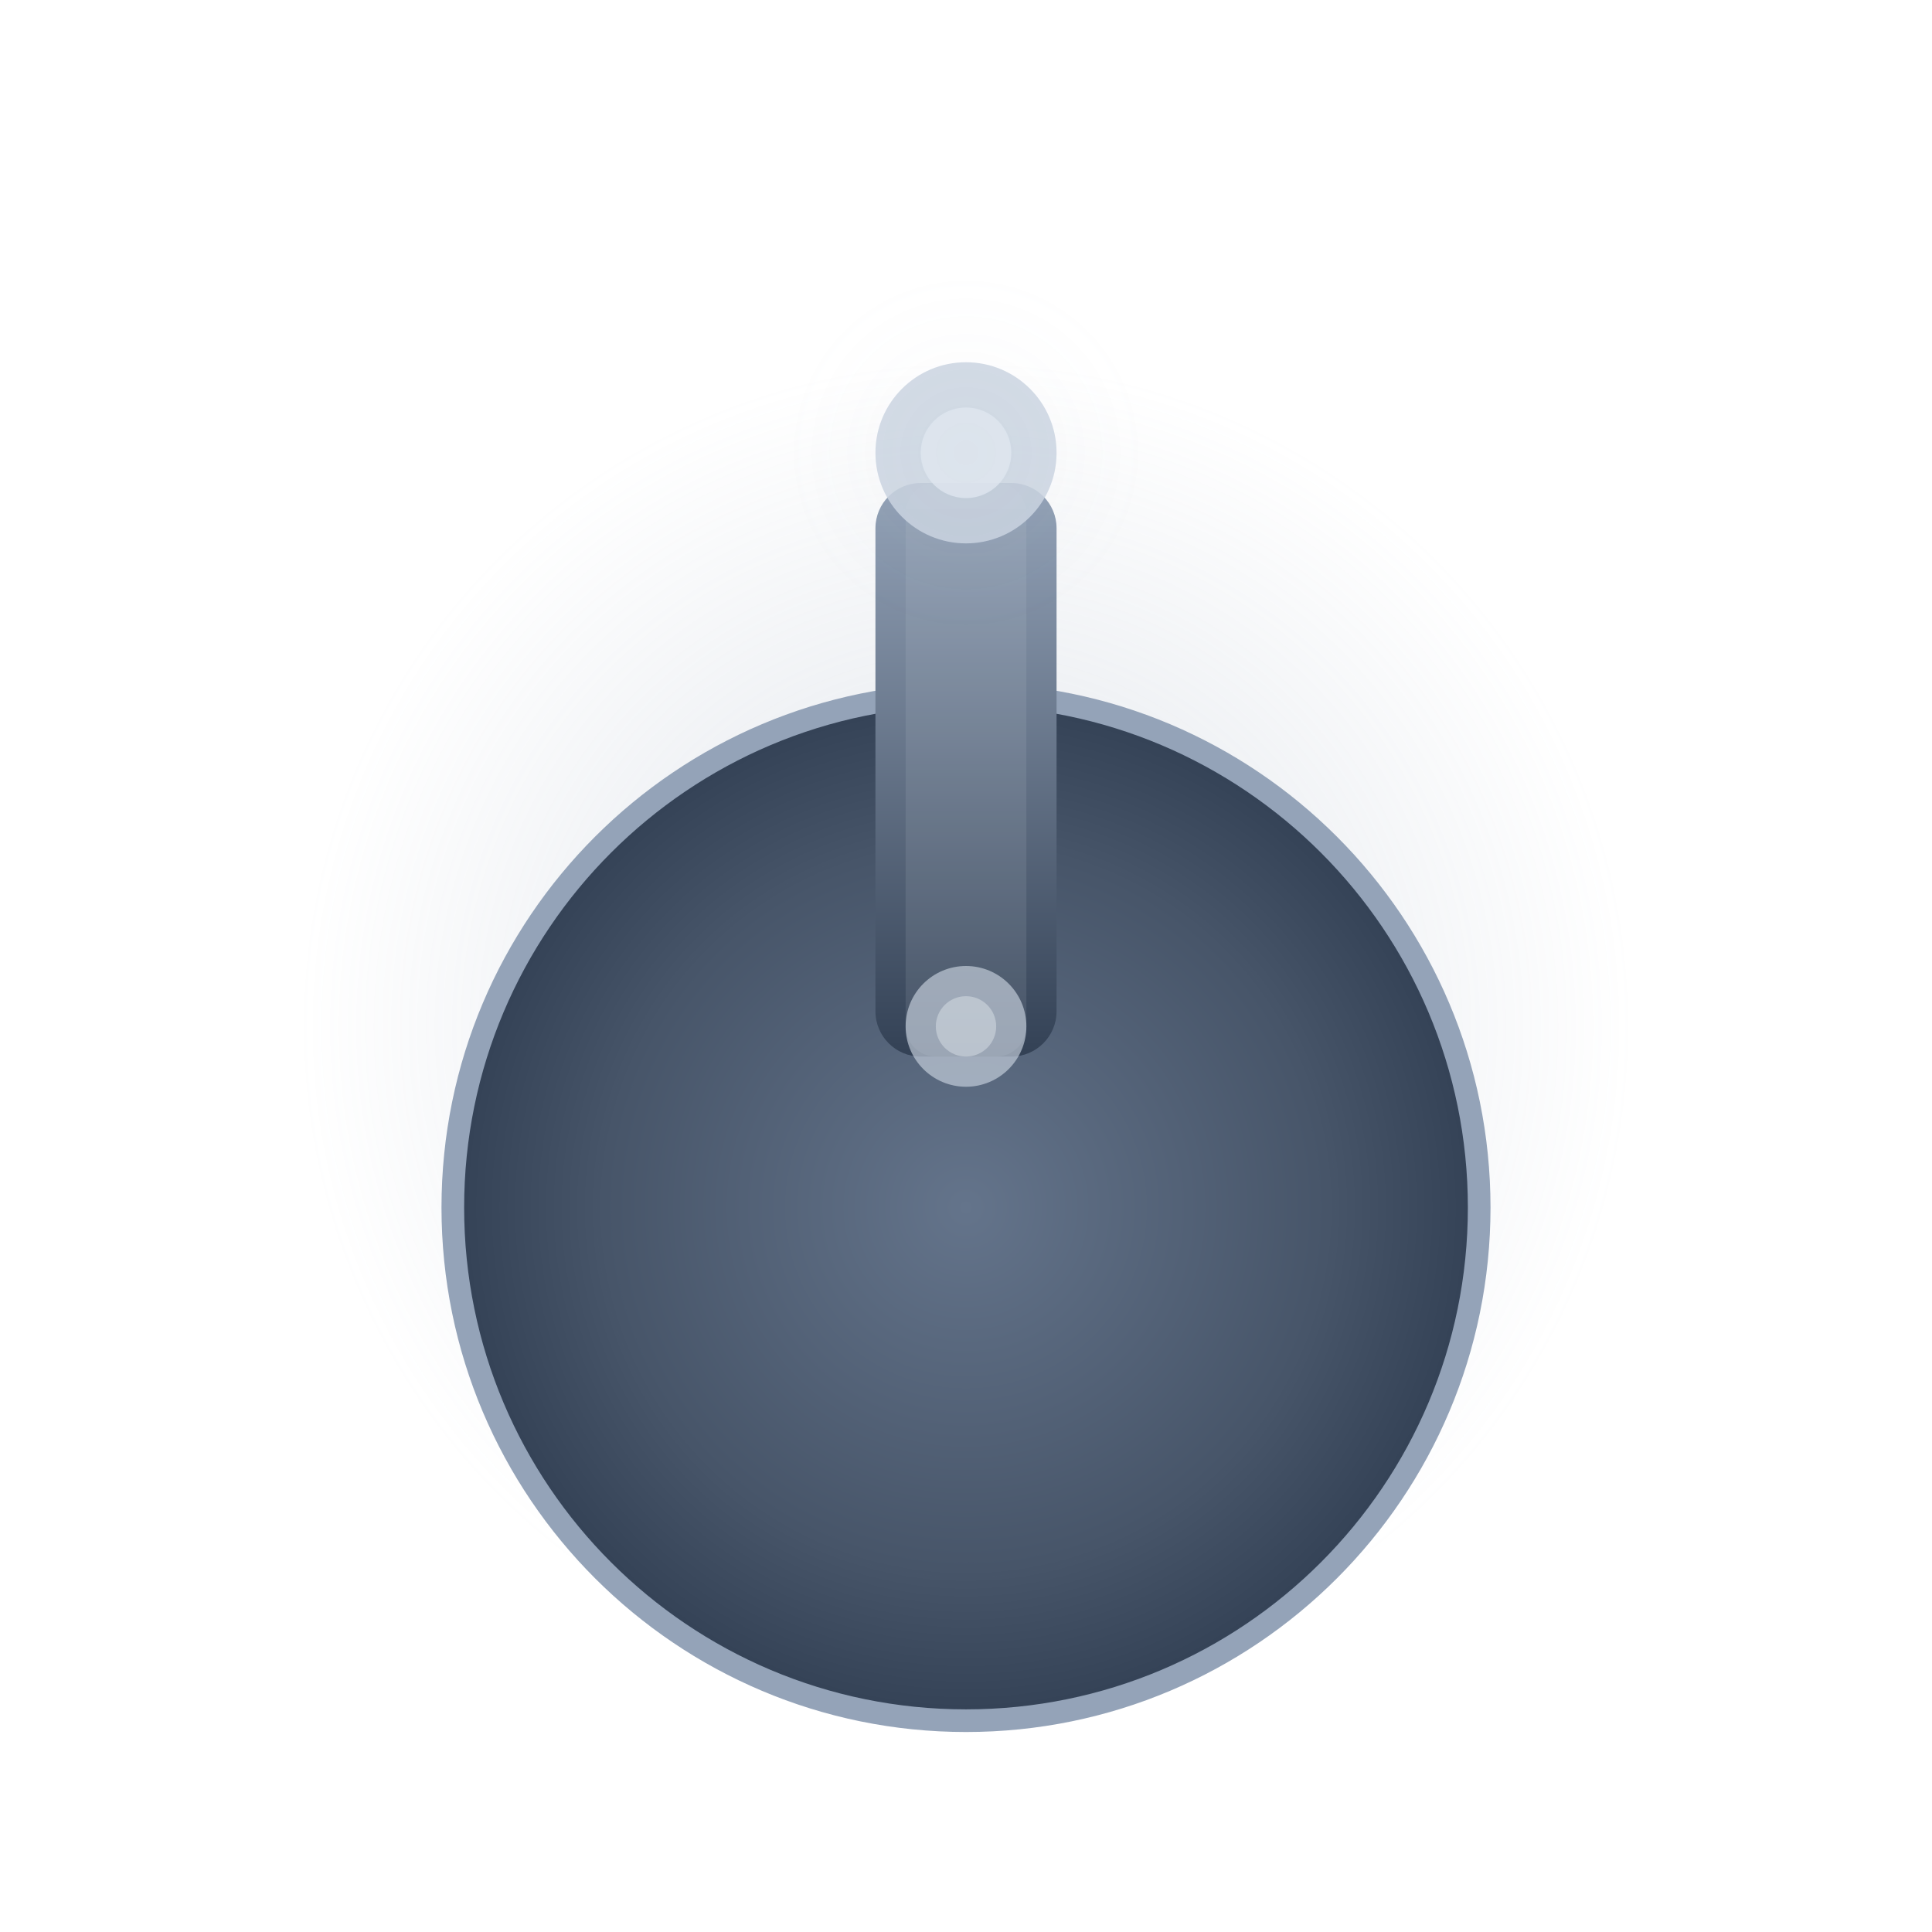
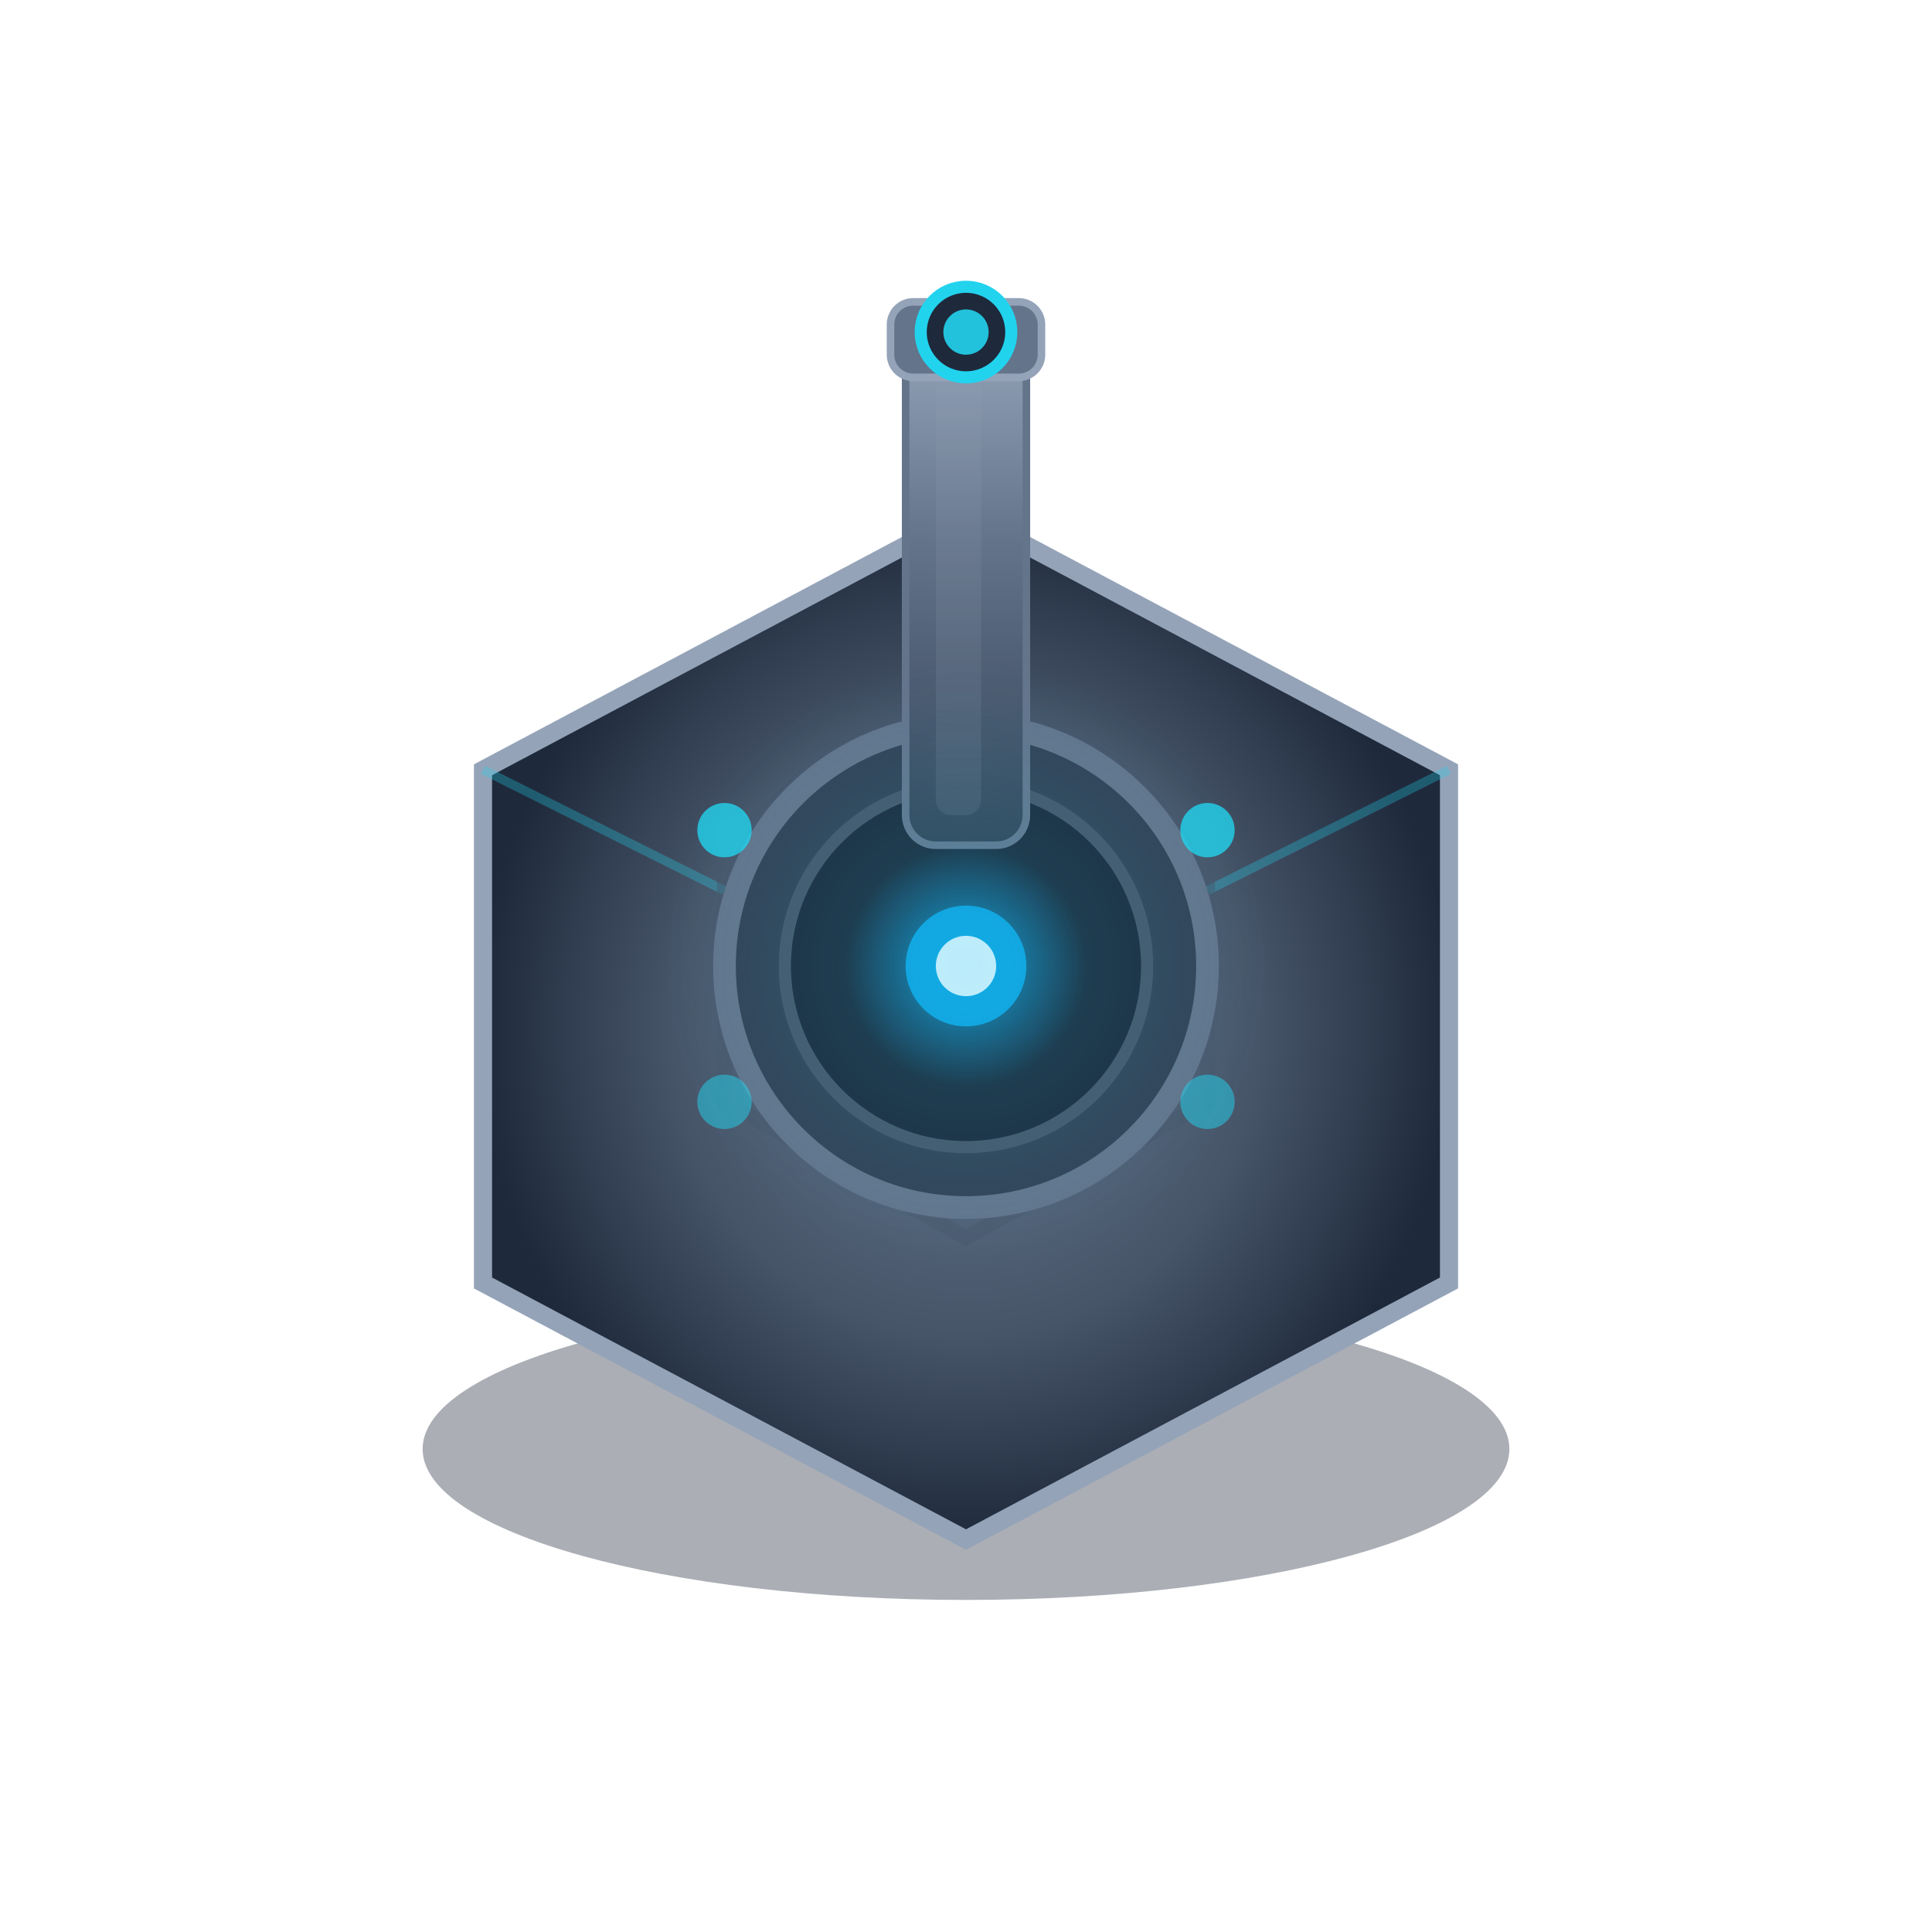
<svg xmlns="http://www.w3.org/2000/svg" viewBox="0 0 128 128">
  <defs>
-     <radialGradient id="tg0" cx="50%" cy="50%" r="50%">
-       <stop offset="0%" stop-color="#94a3b8" stop-opacity="0.3" />
-       <stop offset="100%" stop-color="#94a3b8" stop-opacity="0" />
+     <radialGradient id="baseFill" cx="50%" cy="50%" r="50%">
+       <stop offset="0%" stop-color="#64748b" />
+       <stop offset="60%" stop-color="#475569" />
+       <stop offset="100%" stop-color="#1e293b" />
    </radialGradient>
-     <radialGradient id="tg1" cx="50%" cy="50%" r="50%">
-       <stop offset="0%" stop-color="#64748b" />
-       <stop offset="70%" stop-color="#475569" />
-       <stop offset="100%" stop-color="#334155" />
-     </radialGradient>
-     <linearGradient id="tg2" x1="0%" y1="0%" x2="0%" y2="100%">
+     <linearGradient id="barrelGrad" x1="0%" y1="0%" x2="0%" y2="100%">
      <stop offset="0%" stop-color="#94a3b8" />
+       <stop offset="40%" stop-color="#64748b" />
      <stop offset="100%" stop-color="#334155" />
    </linearGradient>
-     <radialGradient id="tg3" cx="50%" cy="50%" r="50%">
-       <stop offset="0%" stop-color="#94a3b8" stop-opacity="0.2" />
-       <stop offset="100%" stop-color="#94a3b8" stop-opacity="0" />
+     <radialGradient id="coreGlow" cx="50%" cy="50%" r="50%">
+       <stop offset="0%" stop-color="#0ea5e9" />
+       <stop offset="50%" stop-color="#0ea5e9" stop-opacity="0.6" />
+       <stop offset="100%" stop-color="#0ea5e9" stop-opacity="0" />
    </radialGradient>
+     <radialGradient id="sensorGlow" cx="50%" cy="50%" r="50%">
+       <stop offset="0%" stop-color="#22d3ee" />
+       <stop offset="60%" stop-color="#22d3ee" stop-opacity="0.4" />
+       <stop offset="100%" stop-color="#22d3ee" stop-opacity="0" />
+     </radialGradient>
+     <linearGradient id="plateEdge" x1="0%" y1="0%" x2="100%" y2="100%">
+       <stop offset="0%" stop-color="#94a3b8" stop-opacity="0.6" />
+       <stop offset="100%" stop-color="#334155" stop-opacity="0.3" />
+     </linearGradient>
  </defs>
-   <circle cx="64" cy="68" r="44" fill="url(#tg0)" />
-   <circle cx="64" cy="80" r="34" fill="url(#tg1)" stroke="#94a3b8" stroke-width="1.5" />
-   <circle cx="64" cy="80" r="24" fill="none" stroke="#475569" stroke-width="1" opacity="0.4" />
-   <rect x="58" y="32" width="12" height="38" rx="3" fill="url(#tg2)" />
-   <rect x="60" y="32" width="8" height="38" rx="2" fill="#cbd5e1" opacity="0.12" />
-   <circle cx="64" cy="30" r="6" fill="#cbd5e1" opacity="0.85" />
-   <circle cx="64" cy="30" r="3" fill="#e2e8f0" opacity="0.8" />
-   <g opacity="0.80">
-     <circle cx="64" cy="68" r="4" fill="#cbd5e1" opacity="0.8" />
-     <circle cx="64" cy="68" r="2" fill="#e2e8f0" opacity="0.8" />
-   </g>
-   <g opacity="0.20">
-     <circle cx="64" cy="30" r="12" fill="url(#tg3)" />
-   </g>
+   <ellipse cx="64" cy="96" rx="36" ry="10" fill="#0f172a" opacity="0.35" />
+   <polygon points="64,34 96,51 96,85 64,102 32,85 32,51" fill="url(#baseFill)" stroke="#94a3b8" stroke-width="1.2" />
+   <line x1="64" y1="34" x2="64" y2="50" stroke="#22d3ee" stroke-width="0.6" opacity="0.3" />
+   <line x1="32" y1="51" x2="48" y2="59" stroke="#22d3ee" stroke-width="0.6" opacity="0.3" />
+   <line x1="96" y1="51" x2="80" y2="59" stroke="#22d3ee" stroke-width="0.6" opacity="0.3" />
+   <polygon points="64,46 80,55 80,73 64,82 48,73 48,55" fill="none" stroke="#475569" stroke-width="1" opacity="0.5" />
+   <circle cx="64" cy="64" r="16" fill="#334155" stroke="#64748b" stroke-width="1.5" />
+   <circle cx="64" cy="64" r="12" fill="#1e293b" stroke="#475569" stroke-width="0.8" />
+   <rect x="60" y="22" width="8" height="34" rx="2" fill="url(#barrelGrad)" stroke="#64748b" stroke-width="0.5" />
+   <rect x="62" y="24" width="3" height="30" rx="1" fill="#94a3b8" opacity="0.15" />
+   <rect x="59" y="20" width="10" height="5" rx="1.5" fill="#64748b" stroke="#94a3b8" stroke-width="0.5" />
+   <circle cx="64" cy="64" r="8" fill="url(#coreGlow)" opacity="0.7" />
+   <circle cx="64" cy="64" r="4" fill="#0ea5e9" opacity="0.9" />
+   <circle cx="64" cy="64" r="2" fill="#e0f2fe" />
+   <circle cx="48" cy="55" r="1.8" fill="#22d3ee" opacity="0.8" />
+   <circle cx="80" cy="55" r="1.8" fill="#22d3ee" opacity="0.8" />
+   <circle cx="48" cy="73" r="1.8" fill="#22d3ee" opacity="0.5" />
+   <circle cx="80" cy="73" r="1.8" fill="#22d3ee" opacity="0.5" />
+   <circle cx="64" cy="22" r="3" fill="#1e293b" stroke="#22d3ee" stroke-width="0.8" />
+   <circle cx="64" cy="22" r="1.5" fill="#22d3ee" opacity="0.9" />
+   <circle cx="64" cy="64" r="20" fill="url(#sensorGlow)" opacity="0.2" />
</svg>
